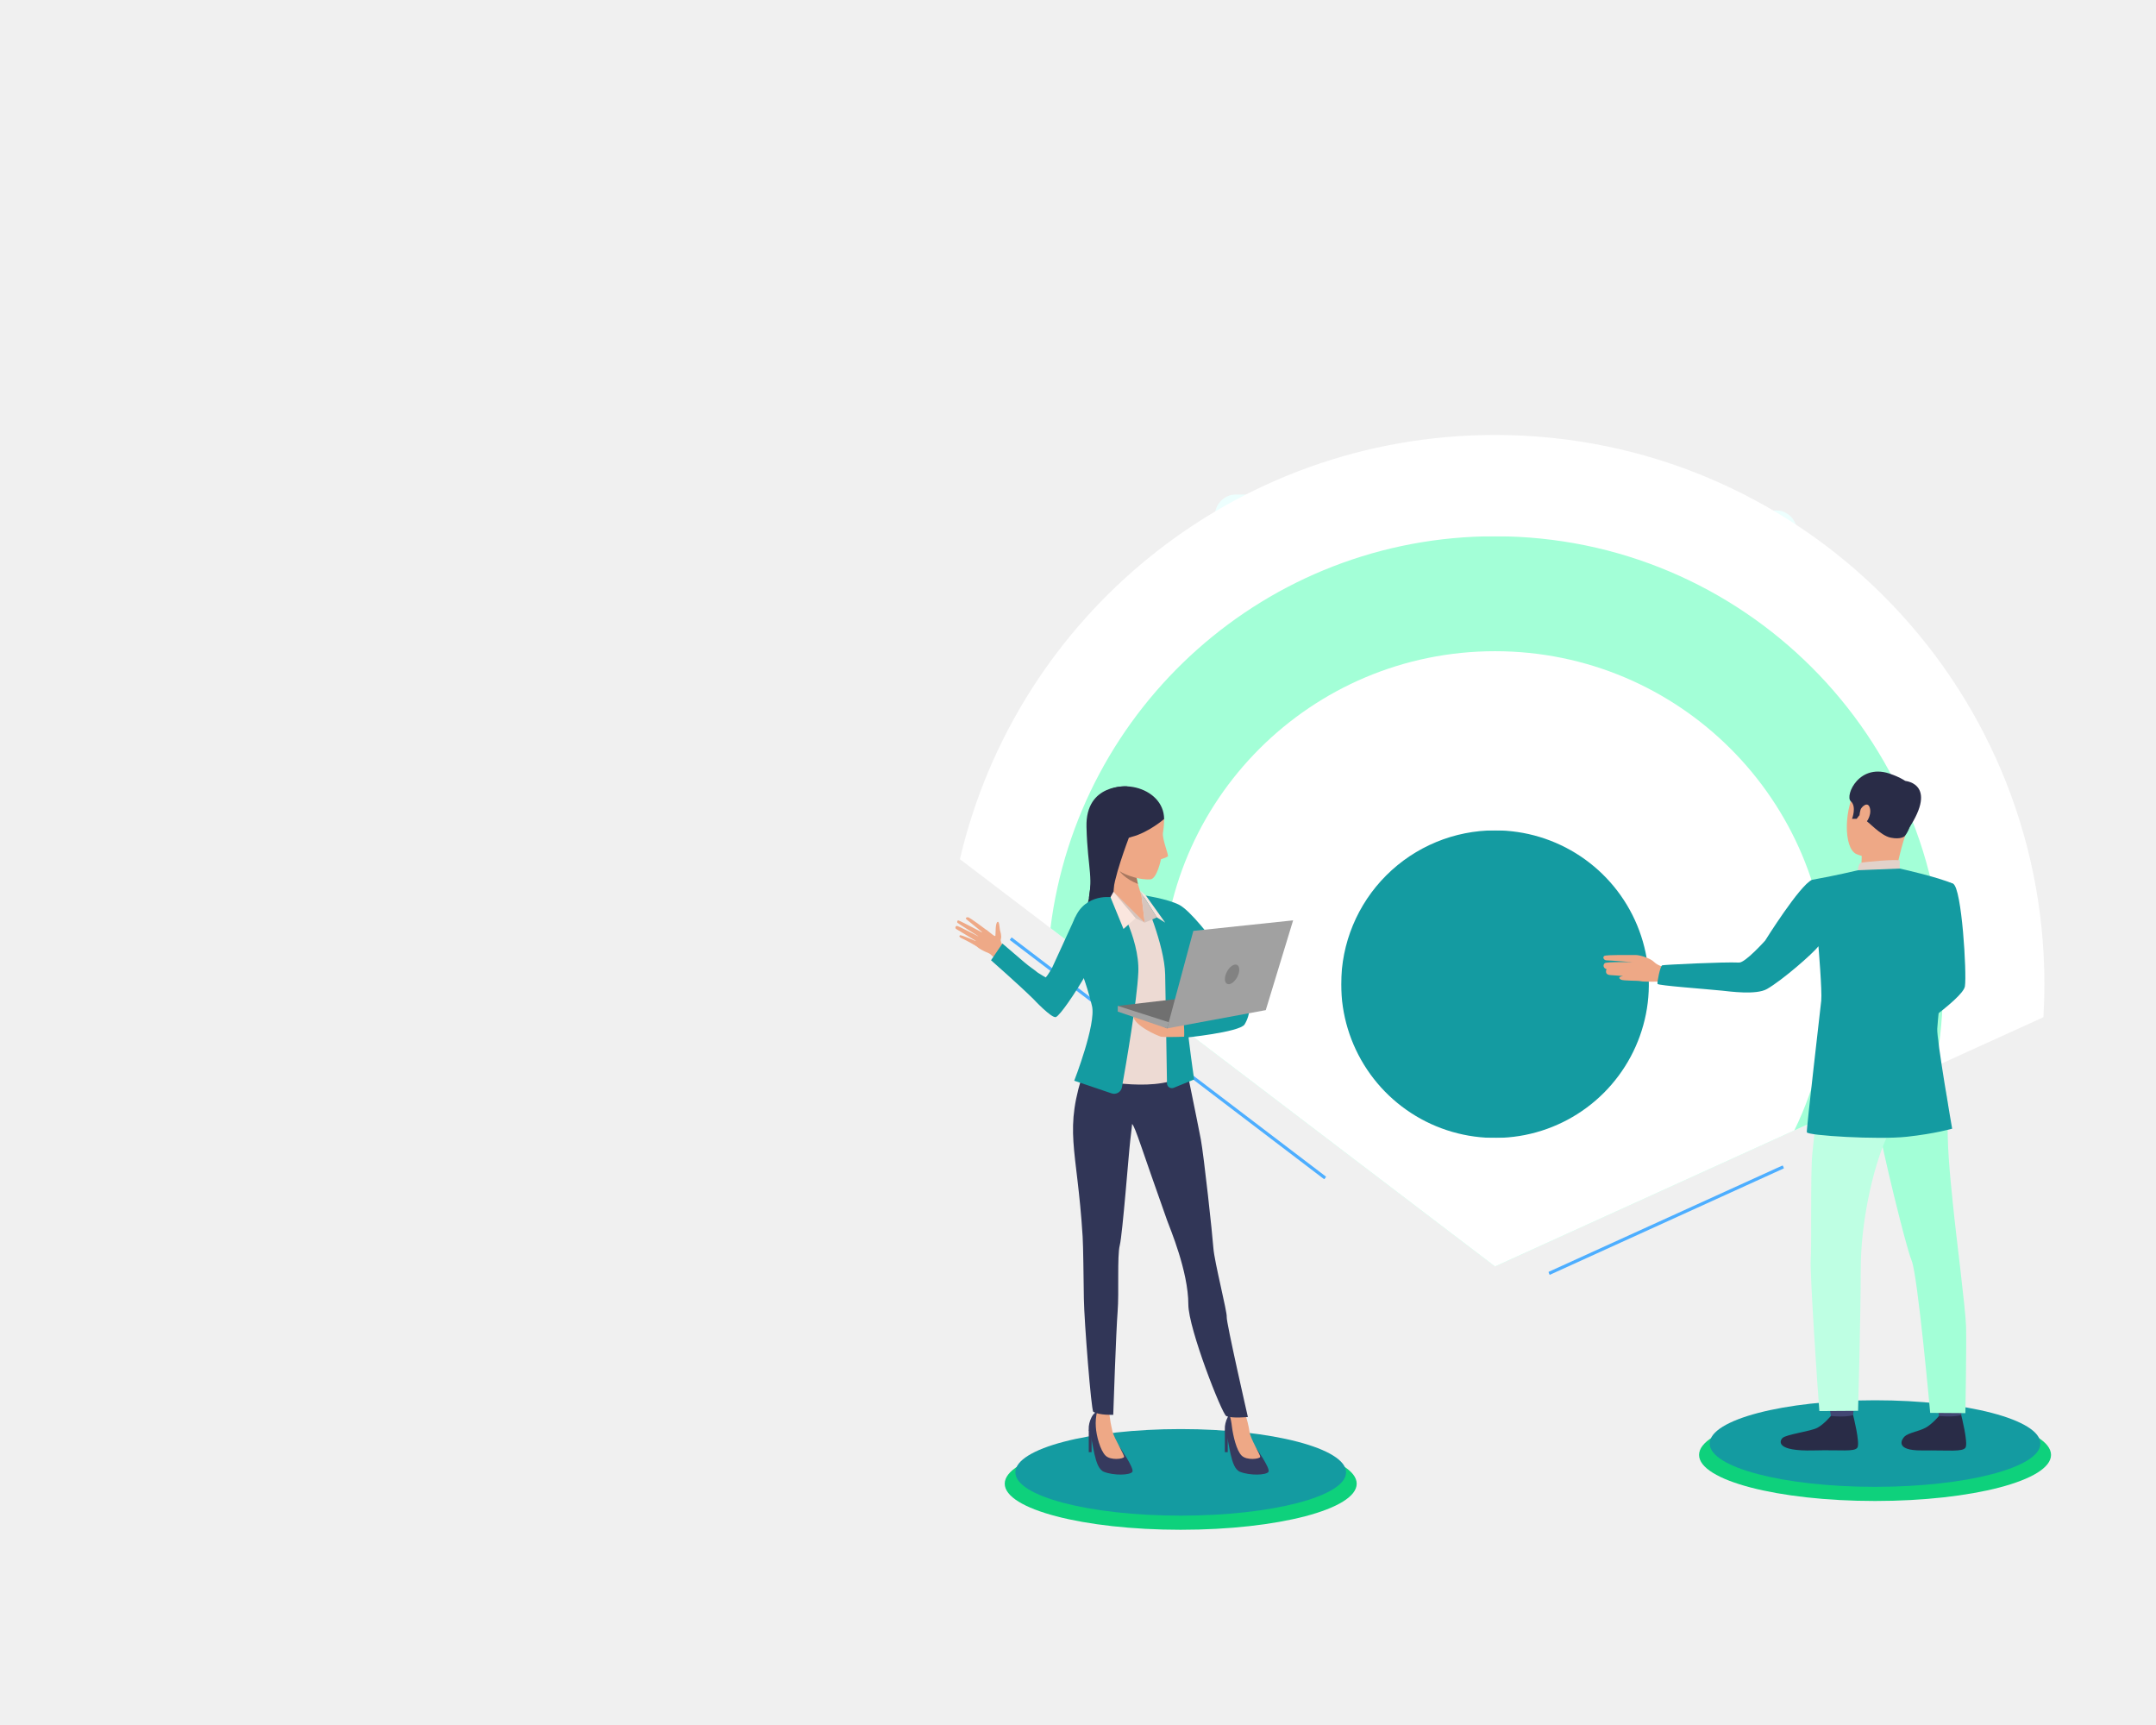
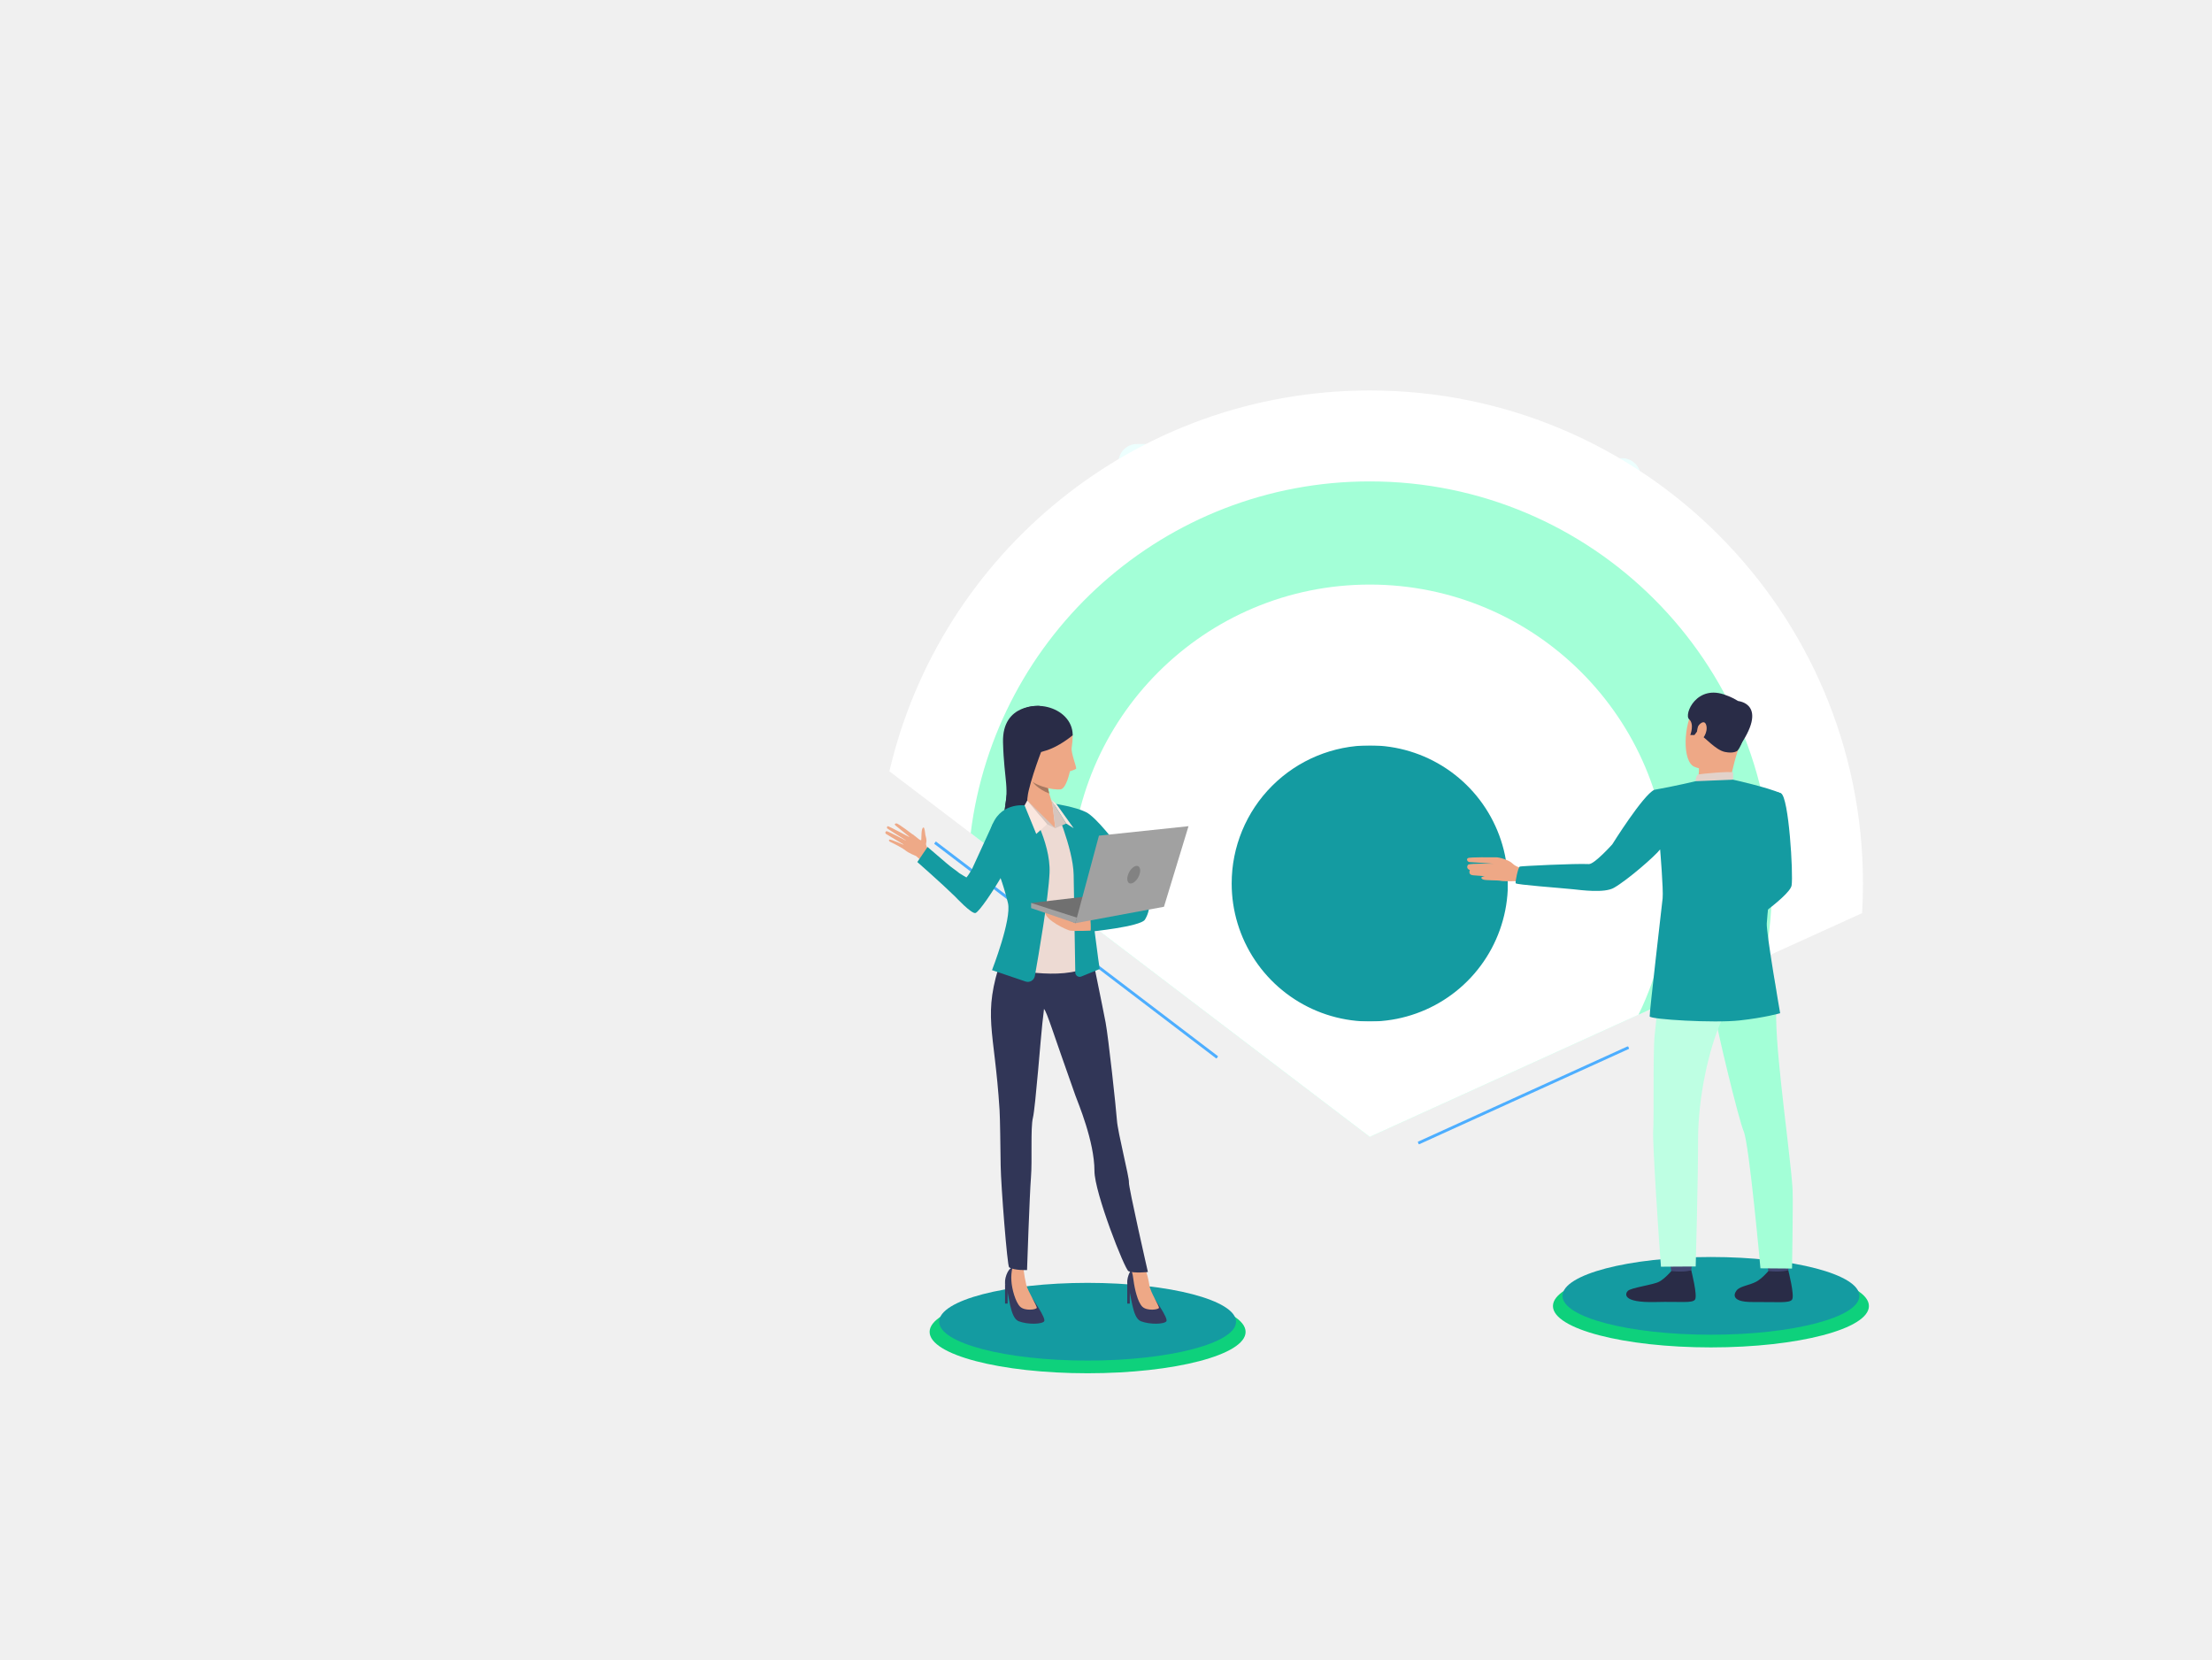
- <svg xmlns="http://www.w3.org/2000/svg" width="500" height="400" viewBox="0 0 700 700" fill="none">
+ <svg xmlns="http://www.w3.org/2000/svg" width="600" height="450" viewBox="0 0 800 750" fill="none">
  <g clip-path="url(#clip0_424_347)">
    <mask id="mask0_424_347" style="mask-type:luminance" maskUnits="userSpaceOnUse" x="405" y="200" width="85" height="18">
      <path d="M480.987 200.628H414.224C409.43 200.628 405.544 204.512 405.544 209.303V209.304C405.544 214.096 409.43 217.98 414.224 217.98H480.987C485.781 217.98 489.667 214.096 489.667 209.304V209.303C489.667 204.512 485.781 200.628 480.987 200.628Z" fill="white" />
    </mask>
    <g mask="url(#mask0_424_347)">
      <path d="M489.667 200.628H405.544V217.98H489.667V200.628Z" fill="url(#paint0_linear_424_347)" />
    </g>
    <mask id="mask1_424_347" style="mask-type:luminance" maskUnits="userSpaceOnUse" x="557" y="207" width="85" height="18">
      <path d="M566.37 207.07H633.135C635.437 207.07 637.645 207.984 639.272 209.611C640.9 211.237 641.814 213.444 641.814 215.745C641.814 216.884 641.59 218.012 641.154 219.065C640.717 220.117 640.078 221.074 639.272 221.879C637.644 223.506 635.436 224.42 633.134 224.42H566.369C564.067 224.42 561.86 223.506 560.232 221.879C558.605 220.252 557.69 218.046 557.69 215.745C557.69 213.444 558.605 211.238 560.233 209.611C561.861 207.984 564.068 207.07 566.37 207.07Z" fill="white" />
    </mask>
    <g mask="url(#mask1_424_347)">
      <path d="M641.814 207.07H557.69V224.421H641.814V207.07Z" fill="url(#paint1_linear_424_347)" />
    </g>
    <mask id="mask2_424_347" style="mask-type:luminance" maskUnits="userSpaceOnUse" x="0" y="0" width="1069" height="647">
      <path d="M1069 0H0V647H1069V0Z" fill="white" />
    </mask>
    <g mask="url(#mask2_424_347)">
      <path d="M742.211 399.366C742.211 403.876 742.078 408.348 741.812 412.783L698.034 432.673L640.706 458.729L519.244 513.924L384.611 411.458L338.823 376.61L302.083 348.658C325.047 250.017 413.56 176.507 519.244 176.507C642.385 176.507 742.209 276.291 742.209 399.366" fill="white" />
    </g>
    <mask id="mask3_424_347" style="mask-type:luminance" maskUnits="userSpaceOnUse" x="338" y="217" width="364" height="297">
      <path d="M338.826 376.61L384.614 411.458L519.247 513.924L640.708 458.729L698.033 432.673C700.066 421.687 701.087 410.538 701.084 399.366C701.084 298.989 619.676 217.612 519.247 217.612C426.528 217.612 350.021 286.965 338.826 376.609" fill="white" />
    </mask>
    <g mask="url(#mask3_424_347)">
      <path d="M701.084 217.611H338.826V513.923H701.084V217.611Z" fill="#A3FFD7" />
    </g>
    <mask id="mask4_424_347" style="mask-type:luminance" maskUnits="userSpaceOnUse" x="0" y="0" width="1069" height="647">
      <path d="M1069 0H0V647H1069V0Z" fill="white" />
    </mask>
    <g mask="url(#mask4_424_347)">
      <path d="M654.428 399.366C654.457 419.942 649.763 440.25 640.707 458.729L519.246 513.924L384.613 411.458C384.247 407.473 384.064 403.442 384.064 399.366C384.064 324.738 444.59 264.255 519.246 264.255C593.902 264.255 654.428 324.737 654.428 399.366Z" fill="white" />
    </g>
    <mask id="mask5_424_347" style="mask-type:luminance" maskUnits="userSpaceOnUse" x="456" y="336" width="126" height="126">
      <path d="M456.809 399.36C456.809 411.703 460.471 423.769 467.332 434.031C474.192 444.294 483.944 452.293 495.353 457.016C506.762 461.74 519.316 462.976 531.428 460.568C543.54 458.16 554.665 452.217 563.398 443.489C572.13 434.762 578.077 423.643 580.486 411.537C582.896 399.432 581.66 386.884 576.934 375.481C572.209 364.077 564.206 354.331 553.938 347.473C543.671 340.615 531.599 336.955 519.25 336.955C502.69 336.955 486.809 343.53 475.099 355.233C463.389 366.936 456.811 382.809 456.811 399.36" fill="white" />
    </mask>
    <g mask="url(#mask5_424_347)">
      <path d="M581.686 336.955H456.809V461.767H581.686V336.955Z" fill="#149BA1" />
    </g>
    <mask id="mask6_424_347" style="mask-type:luminance" maskUnits="userSpaceOnUse" x="322" y="380" width="129" height="99">
      <path d="M323.077 380.38L322.293 381.41L449.934 478.553L450.718 477.524L323.077 380.38Z" fill="white" />
    </mask>
    <g mask="url(#mask6_424_347)">
      <path d="M450.717 380.38H322.293V478.553H450.717V380.38Z" fill="url(#paint2_linear_424_347)" />
    </g>
    <mask id="mask7_424_347" style="mask-type:luminance" maskUnits="userSpaceOnUse" x="540" y="472" width="97" height="46">
      <path d="M636.001 472.912L540.887 516.161L541.423 517.338L636.537 474.089L636.001 472.912Z" fill="white" />
    </mask>
    <g mask="url(#mask7_424_347)">
      <path d="M636.568 472.917H540.884V517.332H636.568V472.917Z" fill="url(#paint3_linear_424_347)" />
    </g>
    <path d="M588.697 392.653C588.697 392.653 585.451 392.05 583.805 390.38C582.159 388.711 577.745 387.499 576.327 387.539C574.908 387.579 564.481 387.361 563.601 387.914C562.721 388.467 563.464 389.723 564.506 389.714C565.547 389.705 575.186 390.451 575.186 390.451C575.186 390.451 564.486 390.22 563.765 390.861C563.043 391.502 563.051 392.833 564.51 393.293C564.51 393.293 563.412 395.49 566.035 395.68L571.263 396.078C571.263 396.078 568.493 396.36 570.263 397.498C571.204 398.104 577.188 397.841 578.367 398.169C579.546 398.497 586.777 398.321 586.777 398.321L588.697 392.653Z" fill="#EEA886" />
    <path d="M602.054 590.396C602.054 600.721 634.031 609.091 673.477 609.091C712.923 609.091 744.9 600.721 744.9 590.396C744.9 580.071 712.923 571.701 673.477 571.701C634.031 571.701 602.054 580.071 602.054 590.396Z" fill="#0ED17C" />
    <path d="M606.371 585.79C606.371 595.49 636.415 603.355 673.477 603.355C710.539 603.355 740.583 595.49 740.583 585.79C740.583 576.089 710.539 568.225 673.477 568.225C636.415 568.225 606.371 576.089 606.371 585.79Z" fill="#149BA1" />
    <path d="M695.641 370.059C695.641 370.059 697.591 397.389 692.249 400.66C688.902 402.709 675.557 409.619 675.953 410.915C676.348 412.211 683.489 422.446 683.489 422.446C683.489 422.446 709.122 405.575 709.948 400.259C710.757 395.064 708.686 360.244 705.164 358.639C702.525 357.437 701.132 358.431 697.806 360.899C693.139 364.363 695.643 370.059 695.643 370.059" fill="#149BA1" />
    <path d="M698.622 568.943C698.622 568.943 699.418 574.472 699.518 575.304C699.618 576.135 708.385 574.814 708.385 574.814L709.093 568.231C709.093 568.231 699.716 568.163 698.62 568.943" fill="#424773" />
    <path d="M699.424 574.6C699.424 574.6 696.645 577.932 693.961 579.384C691.277 580.837 687.052 581.412 685.464 582.915C684.317 584 681.287 588.672 692.444 588.577C703.6 588.482 708.983 589.238 710.177 587.446C711.371 585.655 708.447 574.225 708.447 574.225C708.447 574.225 705.804 575.176 699.424 574.6Z" fill="#292C47" />
    <path d="M654.744 568.943C654.744 568.943 655.541 574.472 655.64 575.304C655.74 576.135 664.508 574.814 664.508 574.814L665.216 568.231C665.216 568.231 655.838 568.163 654.742 568.943" fill="#424773" />
    <path d="M655.547 574.6C655.547 574.6 652.769 577.932 650.085 579.384C647.4 580.837 637.511 582.03 635.923 583.533C634.776 584.619 632.869 588.987 648.567 588.578C659.722 588.288 665.107 589.238 666.301 587.447C667.496 585.656 664.571 574.225 664.571 574.225C664.571 574.225 662.082 575.24 655.548 574.6" fill="#292C47" />
    <path d="M695.476 426.854C695.476 426.854 703.714 439.936 703.1 451.761C702.485 463.585 703.833 476.217 705.072 488.569C706.451 502.34 710.21 530.999 710.415 538.364C710.619 545.729 710.146 573.448 710.146 573.448L695.856 573.341C695.856 573.341 690.785 517.346 688.326 511.53C685.867 505.715 675.778 463.646 675.368 458.994C674.958 454.341 695.477 426.853 695.477 426.853" fill="#A3FFD7" />
    <path d="M652.11 428.627C652.11 428.627 648.856 460.774 648.036 468.011C647.216 475.248 647.778 506.609 647.369 511.133C646.959 515.657 650.107 563.498 650.883 572.61L666.587 572.508C666.587 572.508 667.671 533.807 667.671 515.003C667.671 496.199 672.498 474.308 678.029 461.903C683.56 449.498 696.222 449.203 699.621 426.185C699.621 426.185 656.713 421.326 652.109 428.627" fill="#BEFFE3" />
    <path d="M682.674 315.766C682.674 315.766 671.831 311.104 666.328 319.258C660.826 327.413 660.496 344.259 665.962 346.598C671.428 348.938 679.844 348.267 682.95 343.146C686.057 338.025 689 330.551 689.125 325.465C689.249 320.379 685.502 317.374 682.674 315.766Z" fill="#EEA886" />
    <path d="M668.072 344.954C668.072 344.954 668.2 351.849 667.44 353.318C666.68 354.788 681.765 354.827 681.765 354.827C681.765 354.827 683.427 345.762 685.749 339.006C688.07 332.251 668.073 344.954 668.073 344.954" fill="#EEA886" />
    <path d="M685.487 339.329C685.487 339.329 683.997 340.784 679.784 339.911C675.572 339.039 670.669 333.141 668.926 332.435C667.184 331.729 667.218 330.687 667.218 330.687L666.029 332.254L664.14 332.282C664.14 332.282 666.104 327.316 663.614 325.13C661.124 322.944 667.099 308.917 680.482 314.337C680.482 314.337 690.8 317.728 690.128 323.652C689.456 329.577 687.971 336.483 685.486 339.329" fill="#292C47" />
    <path d="M666.545 353.144C666.545 353.144 666.592 350.335 667.867 350.066C669.141 349.797 681.925 348.569 683.488 349.183V352.454C683.488 352.454 680.476 354.307 666.544 353.144" fill="#E2D2CA" />
    <path d="M667.605 328.541C667.892 327.556 670.567 324.83 671.39 327.928C672.213 331.026 669.574 335.01 668.231 334.593C666.888 334.175 666.878 331.039 667.605 328.541Z" fill="#EEA886" />
    <path d="M685.771 316.91C685.771 316.91 700.26 318.061 685.582 338.483L685.771 316.91Z" fill="#292C47" />
    <path d="M647.872 357.036C656.969 355.438 666.545 353.144 666.545 353.144L683.489 352.453C683.489 352.453 699.039 355.874 705.163 358.639C705.745 358.901 705.747 372.504 707.341 376.072L702.264 386.778C702.264 386.778 699.33 407.985 698.723 417.417C698.443 421.747 704.771 458.018 704.771 458.018C704.771 458.018 697.991 460.013 686.427 461.287C674.864 462.561 645.971 460.827 645.789 459.462C645.607 458.097 651.385 408.632 651.641 406.07C652.033 402.139 650.504 383.972 650.504 383.972C648.325 386.897 635.729 397.87 629.579 401.356C625.205 403.836 614.474 402.321 611.314 401.998C604.474 401.301 585.575 399.949 585.207 399.277C584.912 398.873 586.292 391.988 587.084 391.724C587.776 391.493 612.171 390.288 618.291 390.606C620.775 390.735 628.873 381.694 628.873 381.694C628.873 381.694 642.856 359.29 647.875 357.036" fill="#149BA1" />
    <path d="M320.263 602.084C320.263 612.409 352.24 620.779 391.686 620.779C431.132 620.779 463.109 612.409 463.109 602.084C463.109 591.759 431.132 583.389 391.686 583.389C352.24 583.389 320.263 591.759 320.263 602.084Z" fill="#0ED17C" />
    <path d="M324.58 597.479C324.58 607.18 354.624 615.044 391.685 615.044C428.747 615.044 458.792 607.18 458.792 597.479C458.792 587.779 428.748 579.914 391.685 579.914C354.623 579.914 324.58 587.779 324.58 597.479Z" fill="#149BA1" />
    <path d="M320.573 384.865C320.573 384.865 318.238 382.702 318.702 381.081C319.096 379.702 318.503 378.158 318.354 377.522C318.155 376.67 318.075 373.918 317.444 374.07C316.371 374.328 316.62 378.724 316.488 379.66C316.357 380.596 313.519 377.461 312.549 377.297C311.578 377.132 306.649 382.123 308.846 384.049C311.042 385.975 314.071 386.758 314.39 387.173C314.96 387.734 315.569 388.254 316.211 388.73L320.573 384.865Z" fill="#EEA987" />
    <path d="M313.164 377.624C313.164 377.624 306.048 372.174 305.27 372.207C304.492 372.24 304.219 372.643 304.865 373.181C305.512 373.718 311.588 378.646 311.588 378.646C311.588 378.646 302.079 373.609 301.437 373.497C301.06 373.431 300.776 374.15 301.094 374.47C301.412 374.789 310.259 380.35 310.259 380.35C310.259 380.35 301.374 375.663 300.808 375.73C300.671 375.758 300.547 375.827 300.45 375.927C300.353 376.027 300.289 376.154 300.266 376.292C300.243 376.429 300.262 376.57 300.32 376.696C300.378 376.823 300.473 376.929 300.593 377C301.228 377.393 309.229 382.207 309.229 382.207C309.229 382.207 302.547 379.202 302.101 379.541C301.829 379.748 301.444 380.205 303.193 380.926C305.093 381.84 306.946 382.849 308.745 383.951L313.164 377.624Z" fill="#EEA987" />
    <path d="M370.003 319.112C370.003 319.112 352.981 317.697 353.446 335.592C353.911 353.488 356.75 356.182 353.436 368.829C350.123 381.476 370.032 361.647 370.032 361.647L370.003 319.112Z" fill="#292C47" />
    <path d="M421.856 586.968C421.856 586.968 428.178 595.843 427.31 597.25C426.442 598.656 419.796 598.857 415.75 597.25C411.704 595.642 411.608 585.241 409.778 580.772C409.011 578.901 410.651 573.379 412.957 572.978C415.262 572.578 417.77 573.754 417.77 573.754C417.77 573.754 415.378 580.048 421.856 586.968" fill="#363A5E" />
    <path d="M417.812 573.682C418.633 576.087 419.24 578.559 419.627 581.07C420.032 584.063 424.129 590.417 423.938 591.221C423.747 592.025 418.543 592.752 416.424 590.681C414.304 588.609 412.941 582.582 412.474 578.978C412.29 577.281 411.961 575.603 411.491 573.962C411.491 573.962 415.79 571.471 417.814 573.682" fill="#EEA886" />
    <path d="M366.84 587.116C366.84 587.116 372.933 595.843 372.066 597.25C371.199 598.656 364.552 598.857 360.506 597.25C356.46 595.642 356.364 585.241 354.534 580.772C353.767 578.902 355.407 573.379 357.712 572.979C360.018 572.578 362.72 573.838 362.72 573.838C362.72 573.838 360.36 580.195 366.838 587.114" fill="#363A5E" />
    <path d="M362.721 573.84C363.003 576.206 363.421 578.554 363.974 580.872C364.745 583.786 368.887 590.417 368.694 591.221C368.502 592.025 363.3 592.753 361.18 590.681C359.061 588.61 357.423 582.609 357.231 578.978C357.089 576.965 357.251 574.943 357.712 572.978C357.712 572.978 360.696 571.629 362.719 573.837" fill="#EEA886" />
    <path d="M393.168 429.356C393.168 429.356 398.592 455.672 399.838 462.298C401.083 468.924 404.571 501.013 404.946 506.47C405.321 511.927 410.606 532.486 410.358 534.435C410.11 536.384 418.943 575.011 418.943 575.011C418.943 575.011 412.684 575.686 410.189 574.642C408.483 573.929 394.781 539.091 394.781 529.347C394.781 515.878 387.255 498.294 386.164 495.228C375.426 465.052 373.457 457.892 371.962 456.073C371.962 456.073 371.736 458.534 371.226 462.623C370.639 467.324 368.077 500.909 366.955 505.326C365.834 509.743 366.702 524.684 366.082 532.22C365.462 539.757 364.304 574.129 364.304 574.129C364.304 574.129 358.682 574.372 356.204 572.897C355.373 572.402 352.506 535.963 352.381 526.999C352.256 518.034 352.123 505.672 351.883 501.795C349.575 464.648 343.903 459.342 352.836 433.051C369.563 383.827 393.171 429.358 393.171 429.358" fill="#313657" />
    <path d="M409.607 579.991V589.282H410.763V582.101L409.607 579.991Z" fill="#363A5E" />
    <path d="M354.364 579.991V589.282H355.52V582.101L354.364 579.991Z" fill="#363A5E" />
    <path d="M377.087 366.734C376.079 364.297 375.207 361.807 374.478 359.273C374.427 359.086 374.376 358.897 374.326 358.707C374.193 358.193 374.073 357.674 373.961 357.157C373.899 356.864 373.842 356.572 373.788 356.281C373.393 354.107 373.282 352.026 373.788 350.545C375.438 345.671 363.438 349.046 363.438 349.046C363.438 349.046 365.765 361.937 363.438 366.284C361.111 370.632 377.086 366.735 377.086 366.735" fill="#EEA886" />
    <path d="M354.654 437.6C354.654 437.6 379.683 443.76 392.357 436.864C392.357 436.864 388.037 418.747 390.06 411.627C392.084 404.507 402.659 379.699 402.659 379.699C402.659 379.699 394.996 368.624 389.146 366.6C383.296 364.576 375.759 363.321 375.759 363.321L364.795 364.266C364.795 364.266 355.397 364.849 356.734 366.522C364.632 376.402 354.654 437.599 354.654 437.599" fill="#EDDAD3" />
    <path d="M352.264 396.423C352.264 396.423 352.757 397.463 354.109 401.558C355.486 390.057 354.766 384.071 354.766 384.071C354.615 390.217 352.264 396.423 352.264 396.423Z" fill="#CFBEB8" />
    <path d="M364.185 363.882L377.087 374.397L375.759 363.323C375.759 363.323 368.235 361.7 364.185 363.885" fill="#EEA886" />
    <path d="M355.672 408.179C357.447 415.535 348.469 438.557 348.469 438.557L363.621 443.684C364.061 443.834 364.529 443.886 364.992 443.838C365.455 443.79 365.902 443.643 366.302 443.406C366.703 443.17 367.047 442.85 367.313 442.468C367.578 442.086 367.758 441.651 367.84 441.193C369.547 431.616 373.977 405.938 374.478 394.552C375.101 380.408 364.798 363.722 364.798 363.722C346.485 366.863 351.505 394.552 351.505 394.552C351.505 394.552 352.17 396.297 353.058 399.023C353.282 399.707 353.519 400.455 353.766 401.252C354.394 403.298 355.068 405.675 355.673 408.177" fill="#149BA1" />
    <path d="M377.056 363.925L376.831 363.319C376.831 363.319 386.209 364.744 390.975 367.124C395.741 369.503 404.866 381.795 404.866 381.795L392.93 397.544C392.916 409.645 397.141 438.04 397.141 438.04L388.846 441.431C388.547 441.553 388.224 441.6 387.903 441.569C387.582 441.538 387.274 441.428 387.004 441.251C386.735 441.073 386.514 440.833 386.359 440.55C386.203 440.268 386.12 439.952 386.115 439.629C385.981 430.985 385.579 405.388 385.375 395.4C385.127 383.296 376.486 363.721 376.486 363.721C376.678 363.786 376.866 363.855 377.054 363.923" fill="#149BA1" />
    <path d="M394.06 420.671C394.06 420.671 385.061 421.02 383.661 420.671C382.261 420.321 372.924 416.272 372.363 412.279C371.803 408.285 394.062 415.861 394.062 415.861L394.06 420.671Z" fill="#EEA886" />
    <path d="M366.14 408.179L402.658 403.908L386.16 417.326L366.14 408.179Z" fill="#707070" />
    <path d="M386.161 417.323L366.139 410.503V408.177L386.836 414.813L386.161 417.323Z" fill="#A1A1A1" />
    <path d="M375.084 361.277L382.021 372.28L385.377 374.394L377.557 363.439L375.084 361.277Z" fill="#FAE6DE" />
    <path d="M382.021 372.28L377.088 374.394L375.759 363.32L375.084 361.277L382.021 372.28Z" fill="#D6C5BE" />
    <path d="M392.96 415.525C392.96 415.525 393.335 420.172 392.96 421.146C392.96 421.146 415.481 418.897 417.581 415.749C418.876 413.653 419.576 411.243 419.605 408.779L392.96 415.525Z" fill="#149BA1" />
    <path d="M386.162 417.323L396.81 377.75L437.304 373.478L426.206 409.903L386.162 417.323Z" fill="#A1A1A1" />
    <path d="M333.677 394.701C331.646 393.027 330.452 392.413 328.005 390.306C324.196 387.028 319.327 382.879 319.327 382.879L314.7 389.671C314.7 389.671 325.893 399.504 331.84 405.342C331.84 405.342 339.369 413.422 341.051 412.707C342.734 411.991 348.735 403.296 353.528 394.937C358.321 386.578 360.466 381.241 360.707 377.601C360.947 373.96 348.889 372.207 348.889 372.207L339.449 392.814C339.449 392.814 337.768 395.762 336.915 396.651C336.915 396.651 334.79 395.446 333.678 394.701" fill="#149BA1" />
    <path d="M368.338 320.925C372.557 320.235 382.211 321.292 384.947 332.364C384.941 334.218 384.789 336.068 384.492 337.897C384.028 340.362 386.966 347.136 386.448 347.546C385.931 347.955 383.68 348.661 383.68 348.661C383.68 348.661 382.082 356.611 379.381 356.854C376.679 357.097 366.244 356.157 360.351 347.168C354.458 338.178 351.3 323.711 368.337 320.925" fill="#EEA886" />
    <path d="M384.948 332.364C384.948 332.364 378.597 337.844 371.87 339.574C365.143 341.303 361.583 348.855 361.583 348.855C361.583 348.855 349.682 336.99 356.864 325.475C364.046 313.961 384.935 319.096 384.948 332.365" fill="#292C47" />
    <path d="M370.634 339.968C370.634 339.968 363.593 358.438 364.417 362.888C364.417 362.888 360.937 362.281 354.453 364.266C354.453 364.266 357.589 331.275 370.635 339.968" fill="#292C47" />
    <path d="M373.359 372.61L377.088 374.395L364.416 361.839L373.359 372.61Z" fill="#D6C5BE" />
    <path d="M364.415 361.839L373.359 372.611L368.465 376.973L363.184 364.078L364.415 361.839Z" fill="#FAE6DE" />
    <path d="M366.87 353.47C366.927 353.563 368.867 356.577 374.328 358.707C374.196 358.193 374.075 357.674 373.963 357.158C373.902 356.864 373.844 356.572 373.791 356.281C373.791 356.281 369.271 355.176 366.87 353.47Z" fill="#A77860" />
    <path d="M410.453 394.296C409.327 396.414 409.345 398.626 410.494 399.236C411.643 399.846 413.488 398.624 414.614 396.506C415.741 394.389 415.722 392.176 414.573 391.566C413.424 390.956 411.58 392.177 410.453 394.296Z" fill="#828282" />
    <path d="M363.184 364.077C363.184 364.077 351.391 362.477 347.953 374.82C347.953 374.82 362.95 373.206 363.184 364.077Z" fill="#149BA1" />
  </g>
  <defs>
    <linearGradient id="paint0_linear_424_347" x1="-0.016" y1="646.998" x2="0.321" y2="646.998" gradientUnits="userSpaceOnUse">
      <stop stop-color="#D5E4FF" />
      <stop offset="1" stop-color="#EDFFFE" />
    </linearGradient>
    <linearGradient id="paint1_linear_424_347" x1="0.036" y1="646.994" x2="0.288" y2="646.994" gradientUnits="userSpaceOnUse">
      <stop stop-color="#D5E4FF" />
      <stop offset="1" stop-color="#EDFFFE" />
    </linearGradient>
    <linearGradient id="paint2_linear_424_347" x1="-0.052" y1="647.016" x2="0.333" y2="647.016" gradientUnits="userSpaceOnUse">
      <stop stop-color="#303669" />
      <stop offset="1" stop-color="#4DAEFF" />
    </linearGradient>
    <linearGradient id="paint3_linear_424_347" x1="-0.02" y1="646.982" x2="0.362" y2="646.982" gradientUnits="userSpaceOnUse">
      <stop stop-color="#303669" />
      <stop offset="1" stop-color="#4DAEFF" />
    </linearGradient>
    <clipPath id="clip0_424_347">
      <rect width="1069" height="647" fill="white" />
    </clipPath>
  </defs>
</svg>
